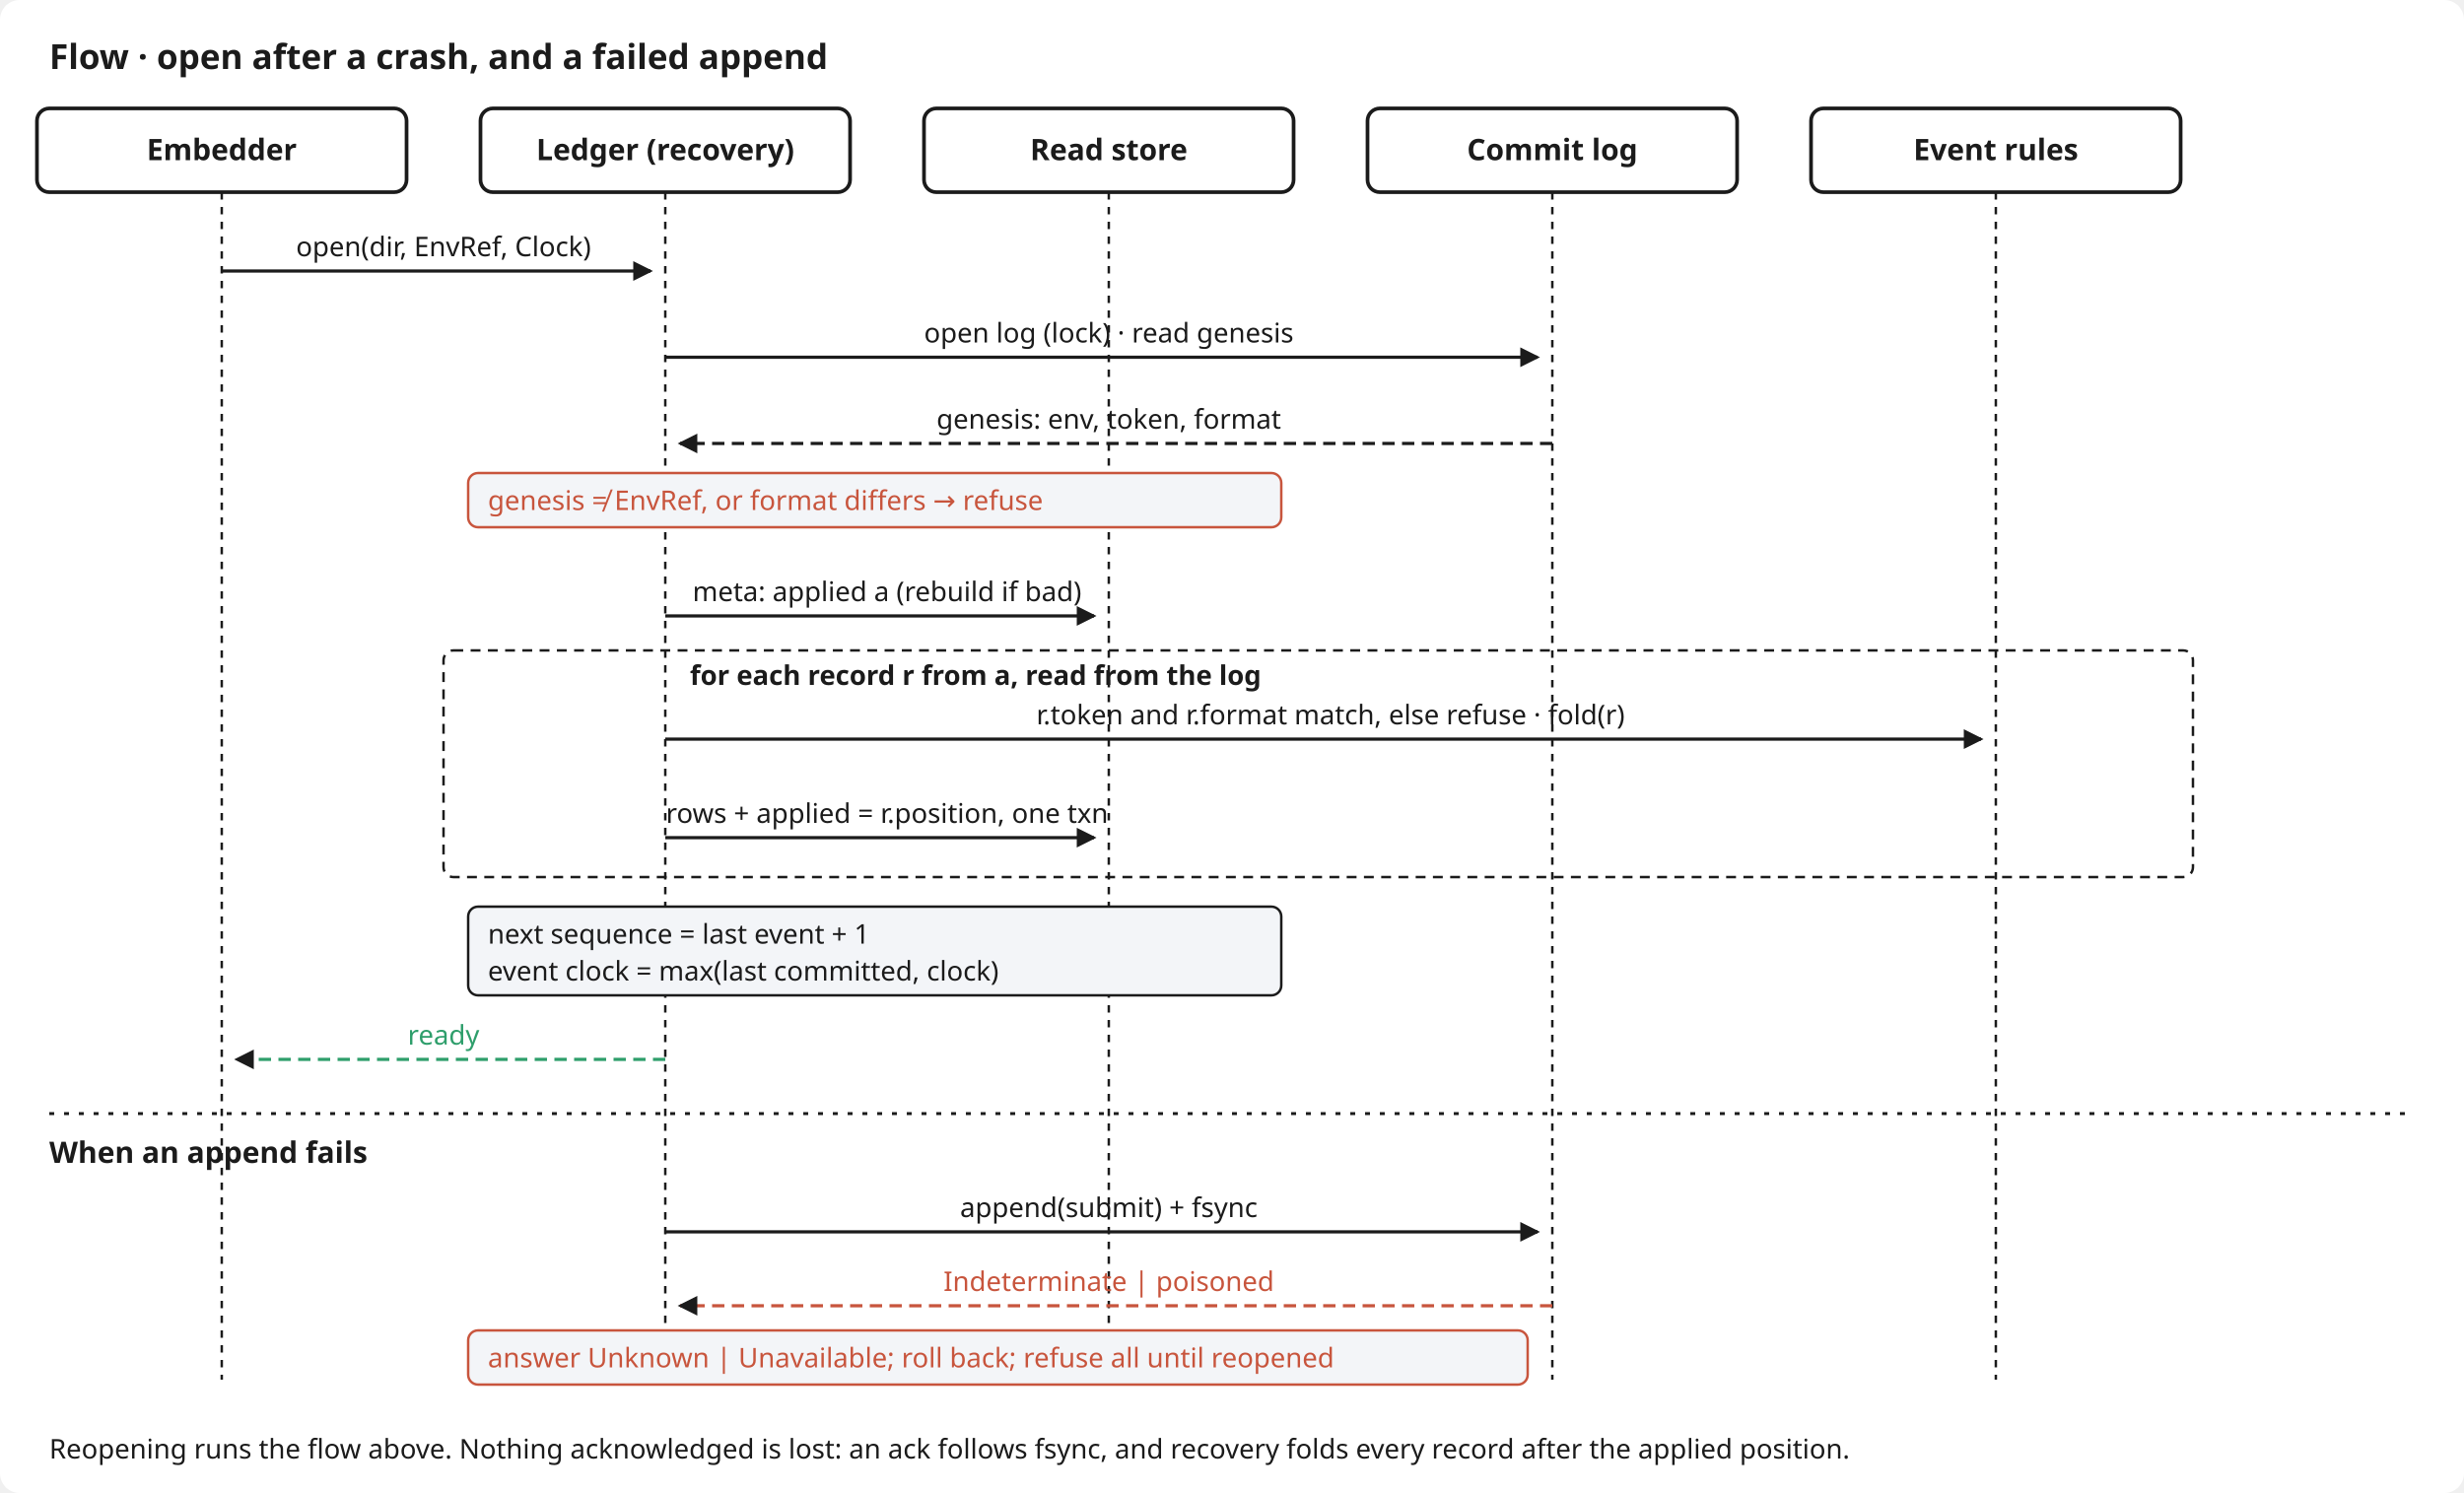
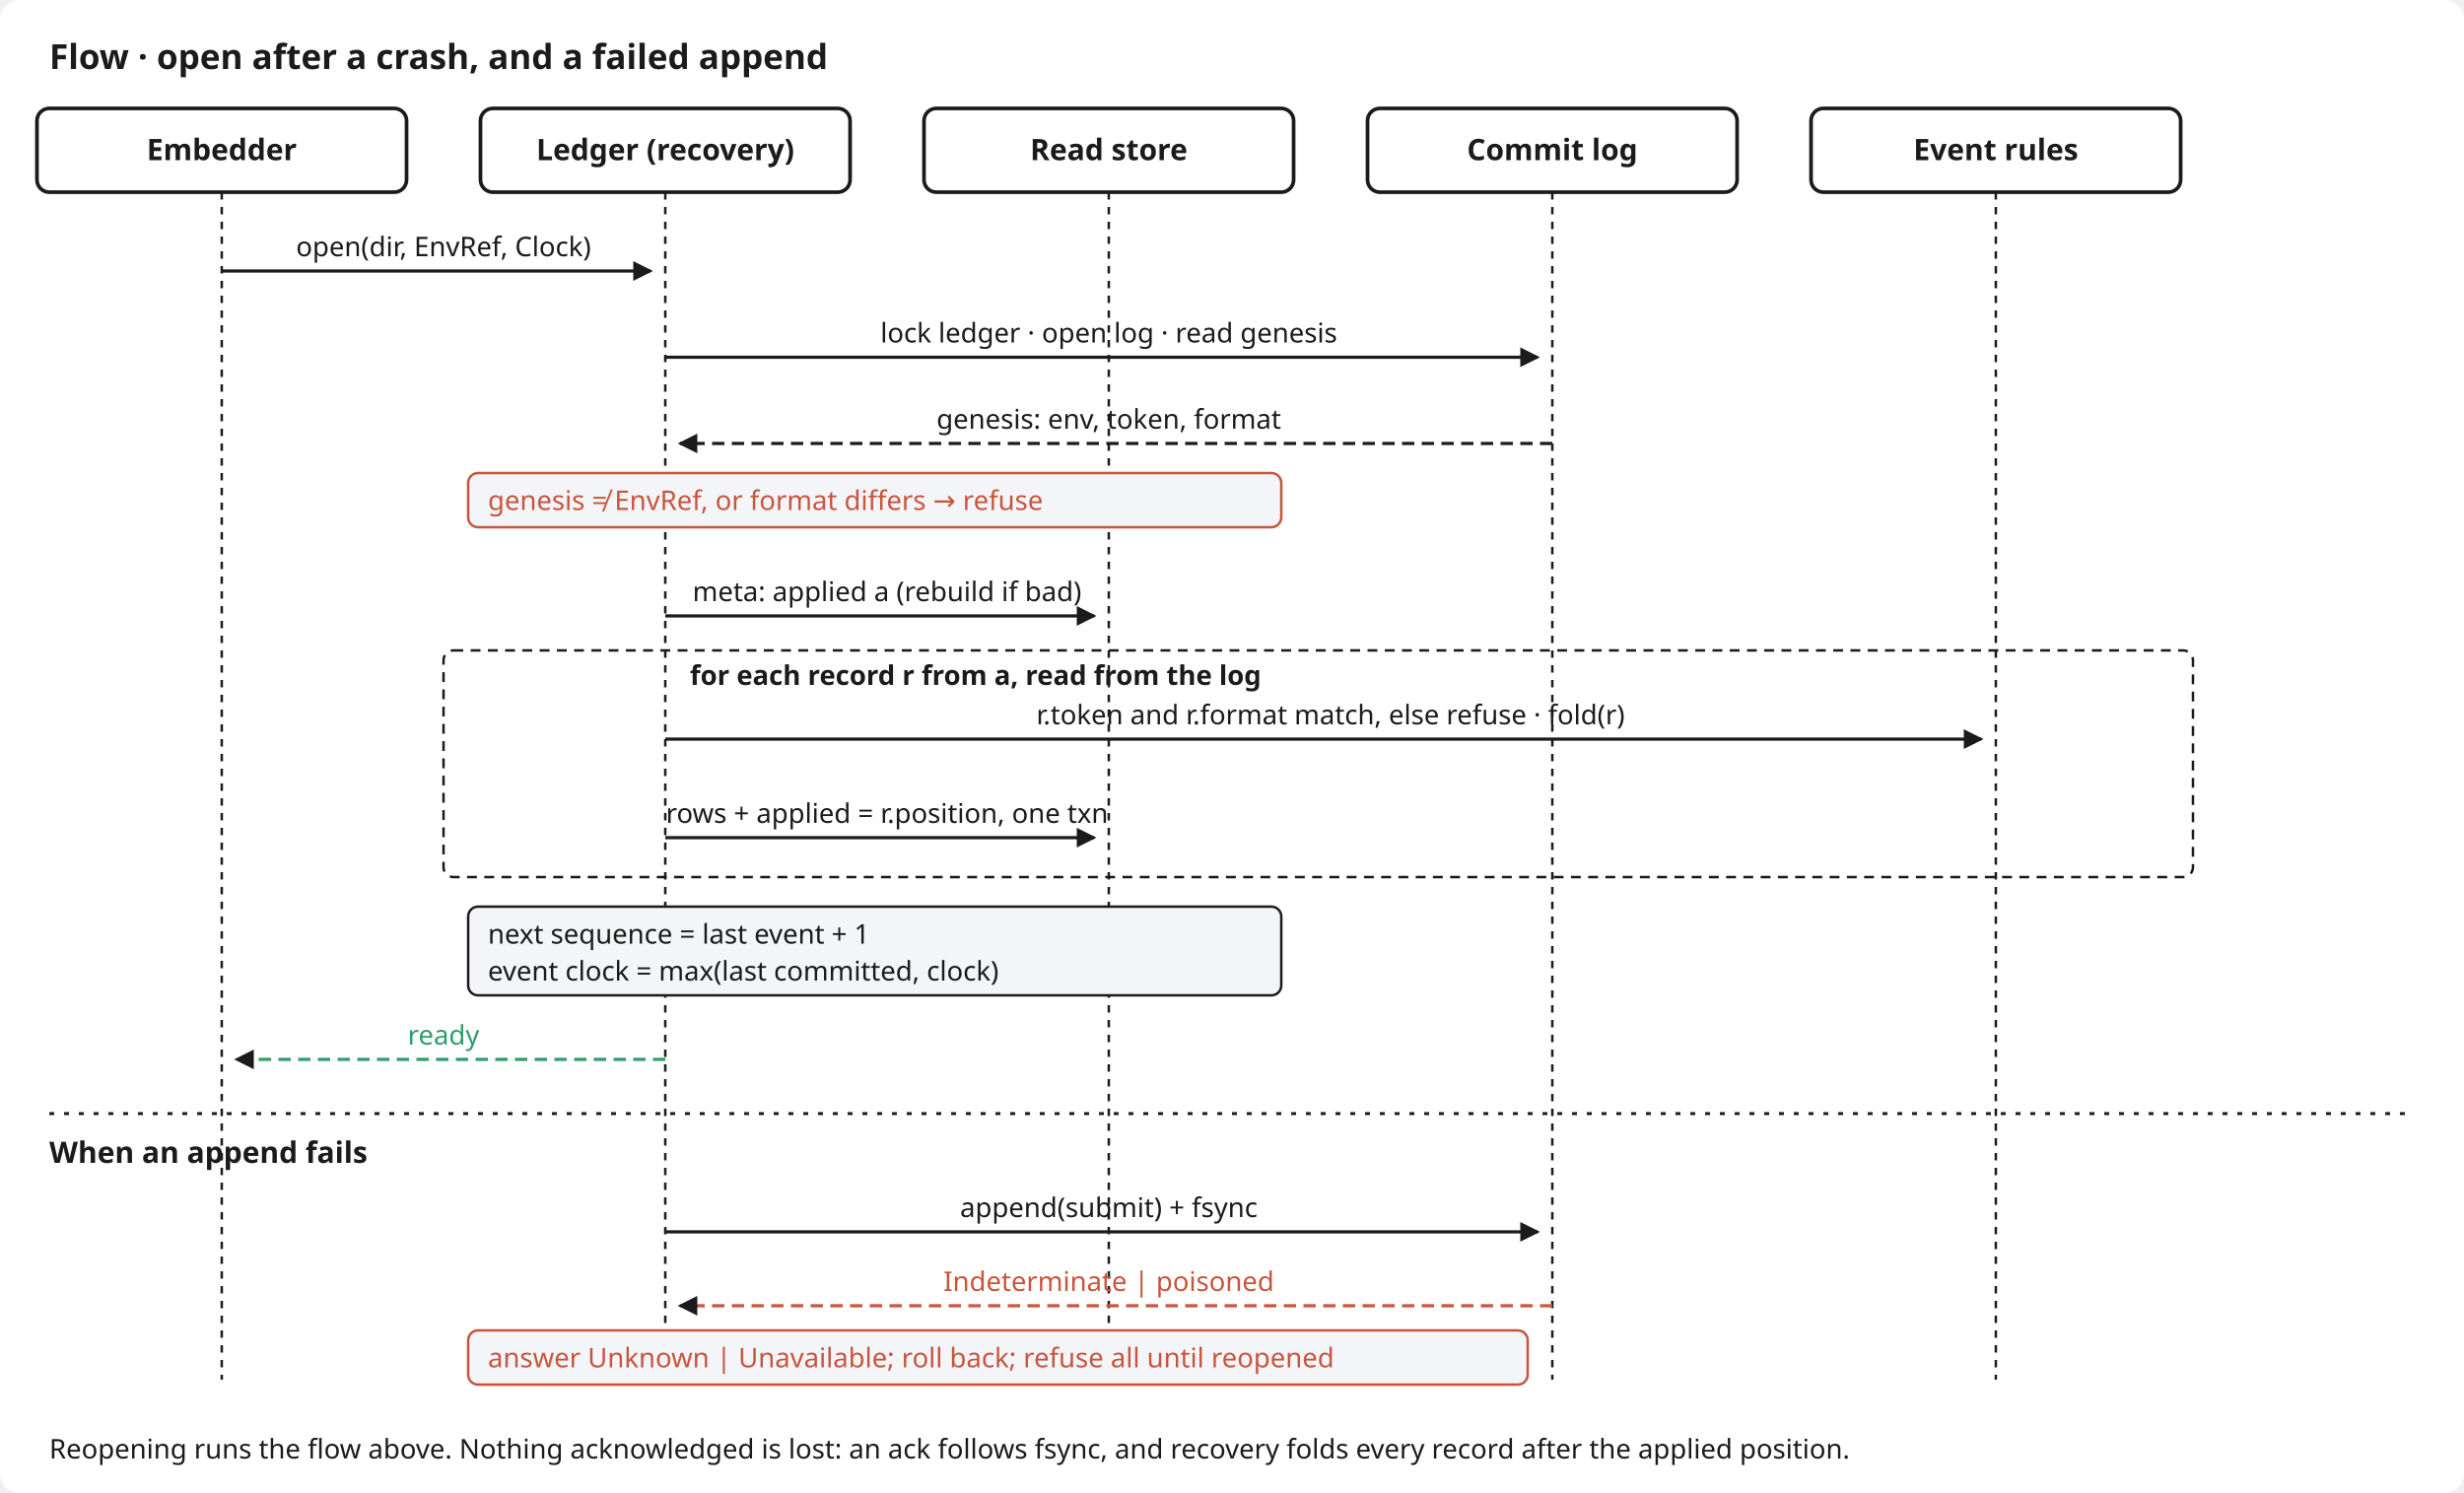
- <svg xmlns="http://www.w3.org/2000/svg" width="1000" height="606" viewBox="0 0 1000 606" role="img" aria-label="Sequence: open after a crash. The embedder opens the ledger with a directory, an EnvRef and a clock. The ledger opens the commit log under its directory lock and reads the genesis record, refusing to open if its environment, token or format differs. It reads the applied position from the read store, rebuilding the read store if it is missing, unreadable, disagrees with the genesis record or is ahead of the log. It reads the records after the applied position, refuses one with a foreign token or format, and folds each one with the event rules, writing rows and the new applied position in one transaction. It sets the next sequence and the event clock, then reports ready. When an append returns Indeterminate or the log poisons, the writer answers Unknown or Unavailable, rolls back its pending view and refuses every call until the ledger is reopened." font-family="sans-serif" fill="currentColor">
+ <svg xmlns="http://www.w3.org/2000/svg" width="1000" height="606" viewBox="0 0 1000 606" role="img" aria-label="Sequence: open after a crash. The embedder opens the ledger with a directory, an EnvRef and a clock. The ledger locks the directory, opens the commit log and reads the genesis record, refusing to open if its environment, token or format differs. It reads the applied position from the read store, rebuilding the read store if it is missing, unreadable, or disagrees with the log history. It refuses a matching store ahead of the log, or an empty log with recorded progress in any store. It reads the records after the applied position, refuses one with a foreign token or format, and folds each one with the event rules, writing rows and the new applied position in one transaction. It sets the next sequence and the event clock, then reports ready. When an append returns Indeterminate or the log poisons, the writer answers Unknown or Unavailable, rolls back its pending view and refuses every call until the ledger is reopened." font-family="sans-serif" fill="currentColor">
  <style>svg{color:#1b1b1b}.bg{fill:#ffffff}.band{fill:#f3f5f8}.pure{fill:#e8f1fb}.lib{fill:#f6efe6}@media (prefers-color-scheme:dark){svg{color:#e6e6e6}.bg{fill:#16181d}.band{fill:#1f232b}.pure{fill:#18283a}.lib{fill:#2b241b}}</style>
  <rect class="bg" width="1000" height="606" rx="8" />
  <defs>
    <marker id="a-flow-restart" markerUnits="userSpaceOnUse" markerWidth="8" markerHeight="8" refX="7" refY="4" orient="auto">
      <path d="M0,0 L8,4 L0,8 z" fill="currentColor" />
    </marker>
  </defs>
  <text x="20" y="28" font-size="14" font-weight="600" text-anchor="start">Flow · open after a crash, and a failed append</text>
  <rect x="15" y="44" width="150" height="34" rx="5" fill="none" stroke="currentColor" stroke-width="1.5" />
  <text x="90.0" y="65.0" text-anchor="middle" font-size="12" font-weight="600">Embedder</text>
  <path d="M90 78 V560" stroke="currentColor" stroke-width="1" fill="none" stroke-dasharray="3 3" />
  <rect x="195" y="44" width="150" height="34" rx="5" fill="none" stroke="currentColor" stroke-width="1.5" />
  <text x="270.0" y="65.0" text-anchor="middle" font-size="12" font-weight="600">Ledger (recovery)</text>
  <path d="M270 78 V560" stroke="currentColor" stroke-width="1" fill="none" stroke-dasharray="3 3" />
  <rect x="375" y="44" width="150" height="34" rx="5" fill="none" stroke="currentColor" stroke-width="1.5" />
  <text x="450.0" y="65.0" text-anchor="middle" font-size="12" font-weight="600">Read store</text>
  <path d="M450 78 V560" stroke="currentColor" stroke-width="1" fill="none" stroke-dasharray="3 3" />
  <rect x="555" y="44" width="150" height="34" rx="5" fill="none" stroke="currentColor" stroke-width="1.5" />
  <text x="630.0" y="65.0" text-anchor="middle" font-size="12" font-weight="600">Commit log</text>
  <path d="M630 78 V560" stroke="currentColor" stroke-width="1" fill="none" stroke-dasharray="3 3" />
  <rect x="735" y="44" width="150" height="34" rx="5" fill="none" stroke="currentColor" stroke-width="1.5" />
  <text x="810.0" y="65.0" text-anchor="middle" font-size="12" font-weight="600">Event rules</text>
  <path d="M810 78 V560" stroke="currentColor" stroke-width="1" fill="none" stroke-dasharray="3 3" />
  <path d="M90 110 H264" stroke="currentColor" stroke-width="1.3" fill="none" marker-end="url(#a-flow-restart)" />
  <text x="180.0" y="104" font-size="11" text-anchor="middle">open(dir, EnvRef, Clock)</text>
  <path d="M270 145 H624" stroke="currentColor" stroke-width="1.3" fill="none" marker-end="url(#a-flow-restart)" />
-   <text x="450.0" y="139" font-size="11" text-anchor="middle">open log (lock) · read genesis</text>
+   <text x="450.0" y="139" font-size="11" text-anchor="middle">lock ledger · open log · read genesis</text>
  <path d="M630 180 H276" stroke="currentColor" stroke-width="1.3" fill="none" marker-end="url(#a-flow-restart)" stroke-dasharray="5 3" />
  <text x="450.0" y="174" font-size="11" text-anchor="middle">genesis: env, token, format</text>
  <rect class="band" x="190" y="192" width="330" height="22" rx="4" />
  <rect x="190" y="192" width="330" height="22" rx="4" fill="none" stroke="#c8553d" stroke-width="1" />
  <text x="198" y="207" font-size="11" text-anchor="start" fill="#c8553d">genesis ≠ EnvRef, or format differs → refuse</text>
  <path d="M270 250 H444" stroke="currentColor" stroke-width="1.3" fill="none" marker-end="url(#a-flow-restart)" />
  <text x="360.0" y="244" font-size="11" text-anchor="middle">meta: applied a (rebuild if bad)</text>
  <rect x="180" y="264" width="710" height="92" rx="4" fill="none" stroke="currentColor" stroke-width="1" stroke-dasharray="4 3" />
  <text x="280" y="278" font-size="11" font-weight="600" text-anchor="start">for each record r from a, read from the log</text>
  <path d="M270 300 H804" stroke="currentColor" stroke-width="1.3" fill="none" marker-end="url(#a-flow-restart)" />
  <text x="540.0" y="294" font-size="11" text-anchor="middle">r.token and r.format match, else refuse · fold(r)</text>
  <path d="M270 340 H444" stroke="currentColor" stroke-width="1.3" fill="none" marker-end="url(#a-flow-restart)" />
  <text x="360.0" y="334" font-size="11" text-anchor="middle">rows + applied = r.position, one txn</text>
  <rect class="band" x="190" y="368" width="330" height="36" rx="4" />
  <rect x="190" y="368" width="330" height="36" rx="4" fill="none" stroke="currentColor" stroke-width="1" />
  <text x="198" y="383" font-size="11" text-anchor="start">next sequence = last event + 1</text>
  <text x="198" y="398" font-size="11" text-anchor="start">event clock = max(last committed, clock)</text>
  <path d="M270 430 H96" stroke="#2e9e6b" stroke-width="1.3" fill="none" marker-end="url(#a-flow-restart)" stroke-dasharray="5 3" />
  <text x="180.0" y="424" font-size="11" text-anchor="middle" fill="#2e9e6b">ready</text>
  <path d="M20 452 H980" stroke="currentColor" stroke-width="1.2" fill="none" stroke-dasharray="2 4" />
  <text x="20" y="472" font-size="12" font-weight="600" text-anchor="start">When an append fails</text>
  <path d="M270 500 H624" stroke="currentColor" stroke-width="1.3" fill="none" marker-end="url(#a-flow-restart)" />
  <text x="450.0" y="494" font-size="11" text-anchor="middle">append(submit) + fsync</text>
  <path d="M630 530 H276" stroke="#c8553d" stroke-width="1.3" fill="none" marker-end="url(#a-flow-restart)" stroke-dasharray="5 3" />
  <text x="450.0" y="524" font-size="11" text-anchor="middle" fill="#c8553d">Indeterminate | poisoned</text>
  <rect class="band" x="190" y="540" width="430" height="22" rx="4" />
  <rect x="190" y="540" width="430" height="22" rx="4" fill="none" stroke="#c8553d" stroke-width="1" />
  <text x="198" y="555" font-size="11" text-anchor="start" fill="#c8553d">answer Unknown | Unavailable; roll back; refuse all until reopened</text>
  <text x="20" y="592" font-size="11" text-anchor="start">Reopening runs the flow above. Nothing acknowledged is lost: an ack follows fsync, and recovery folds every record after the applied position.</text>
</svg>
